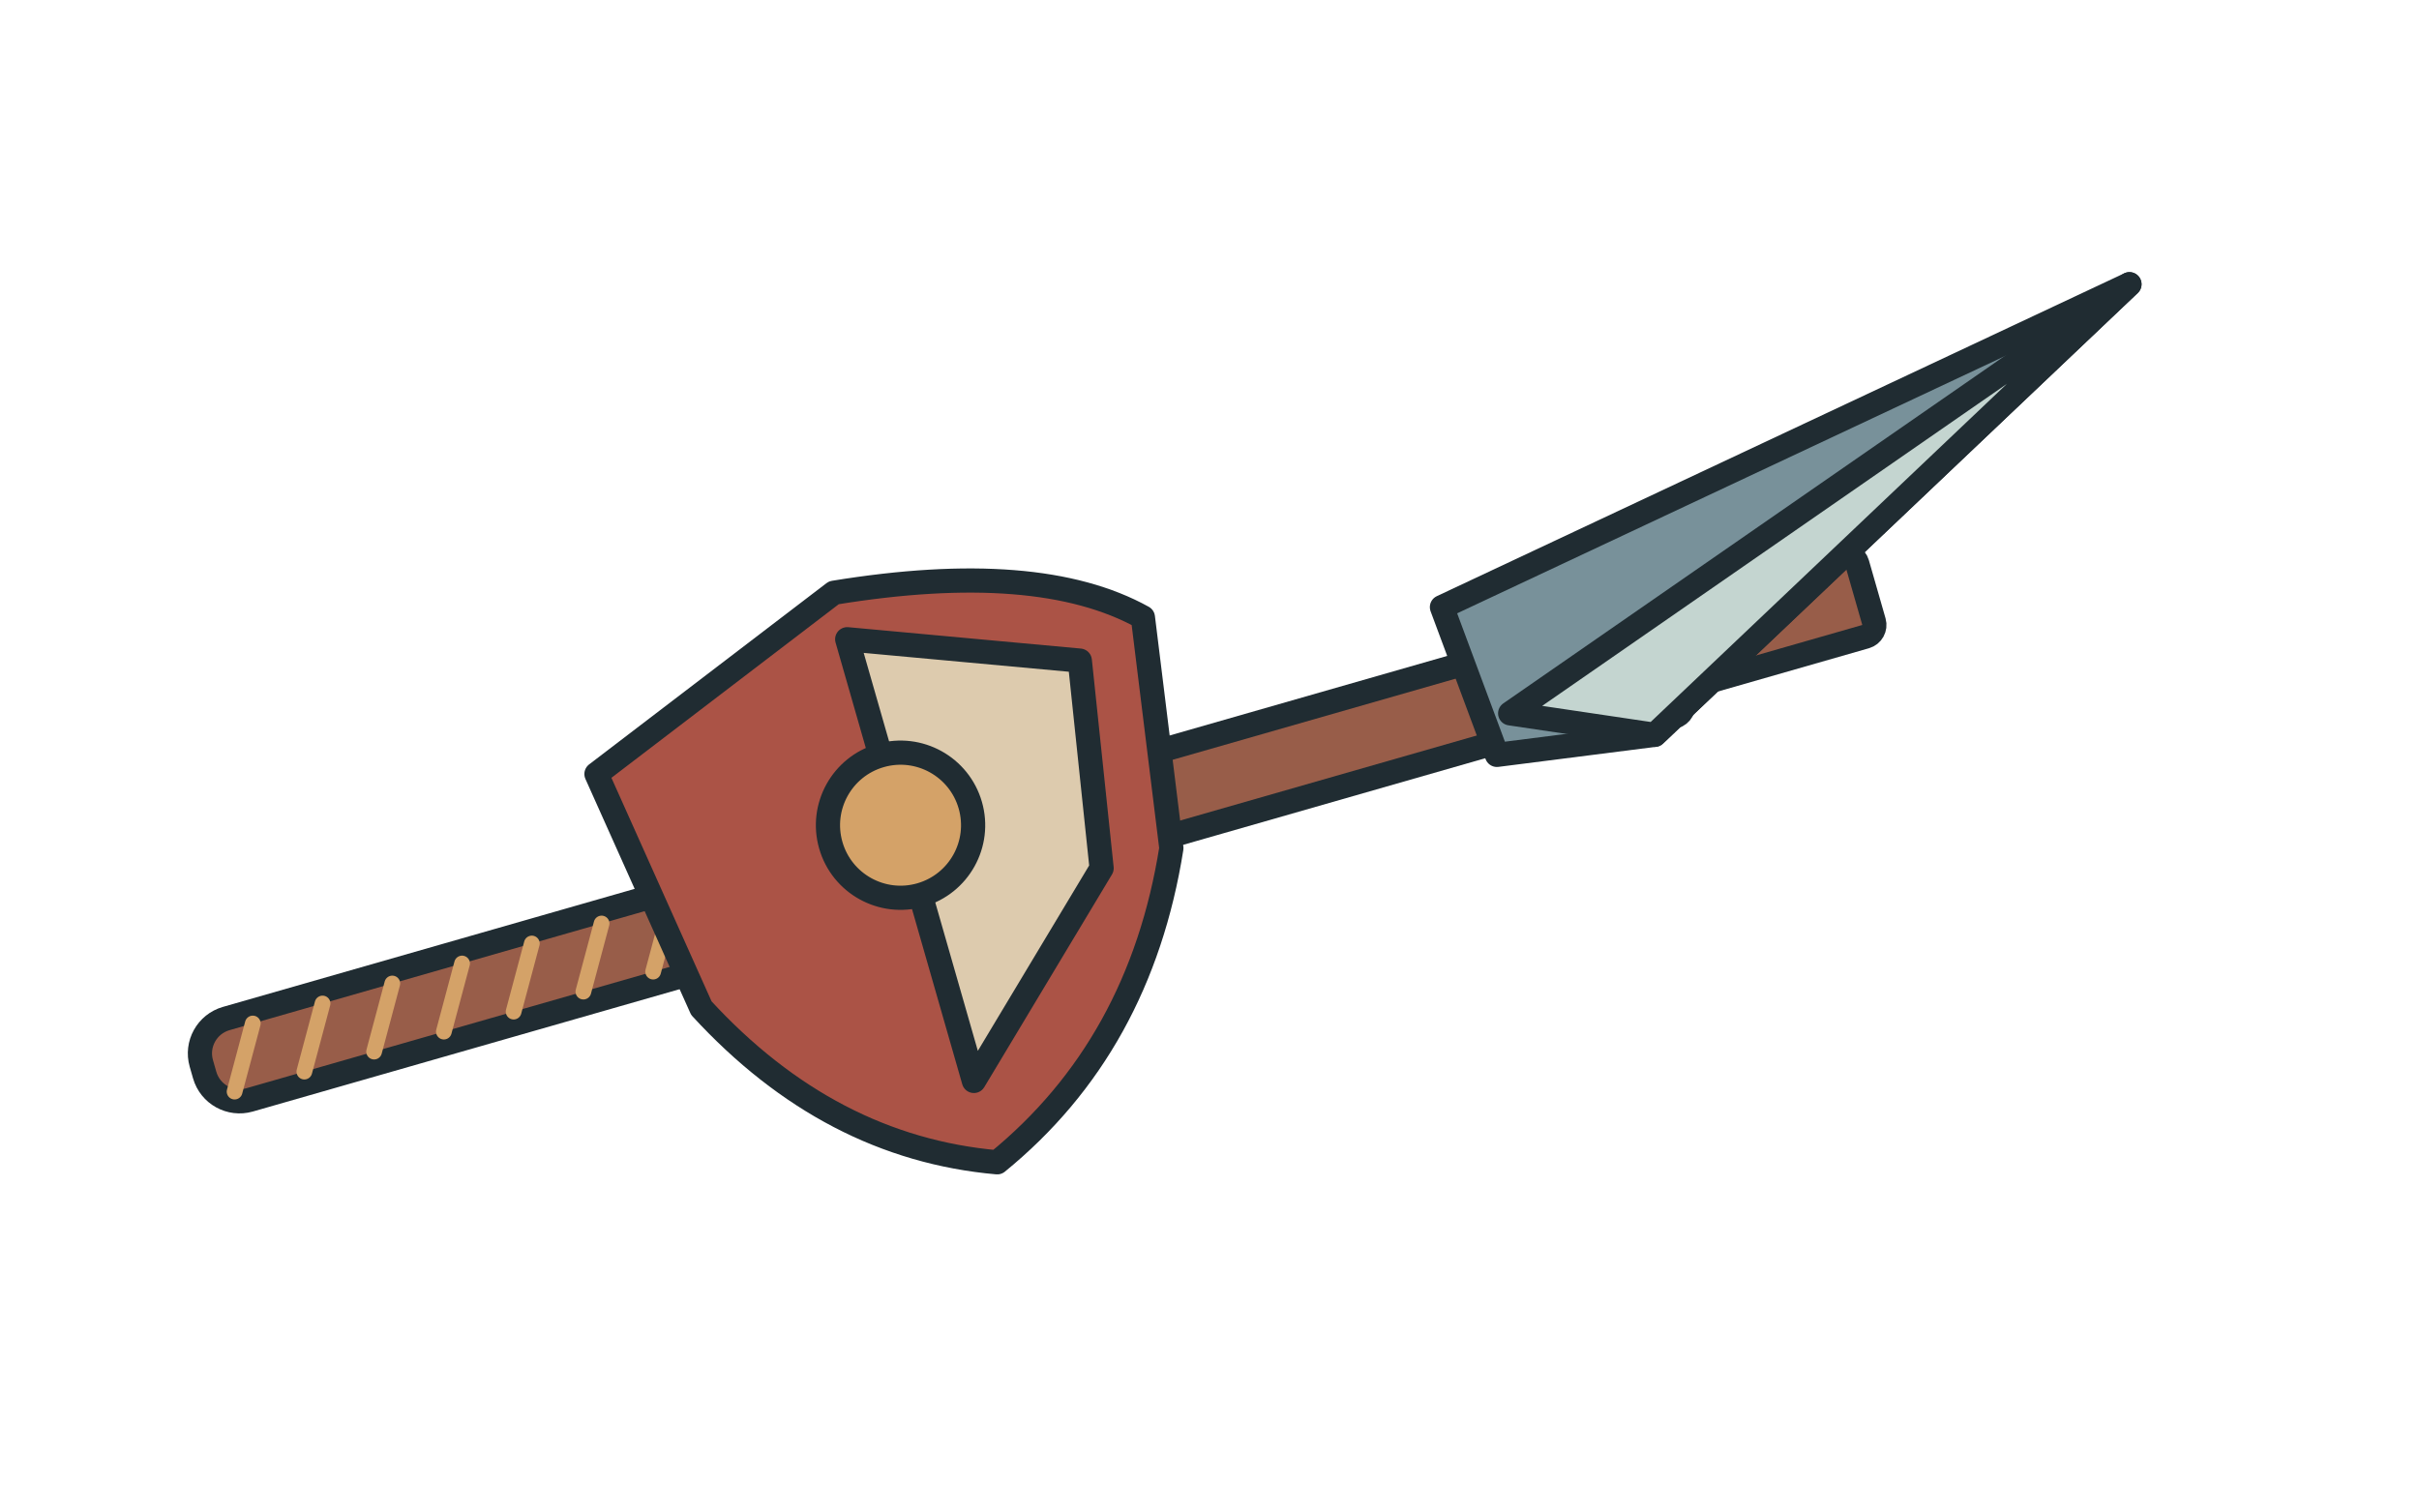
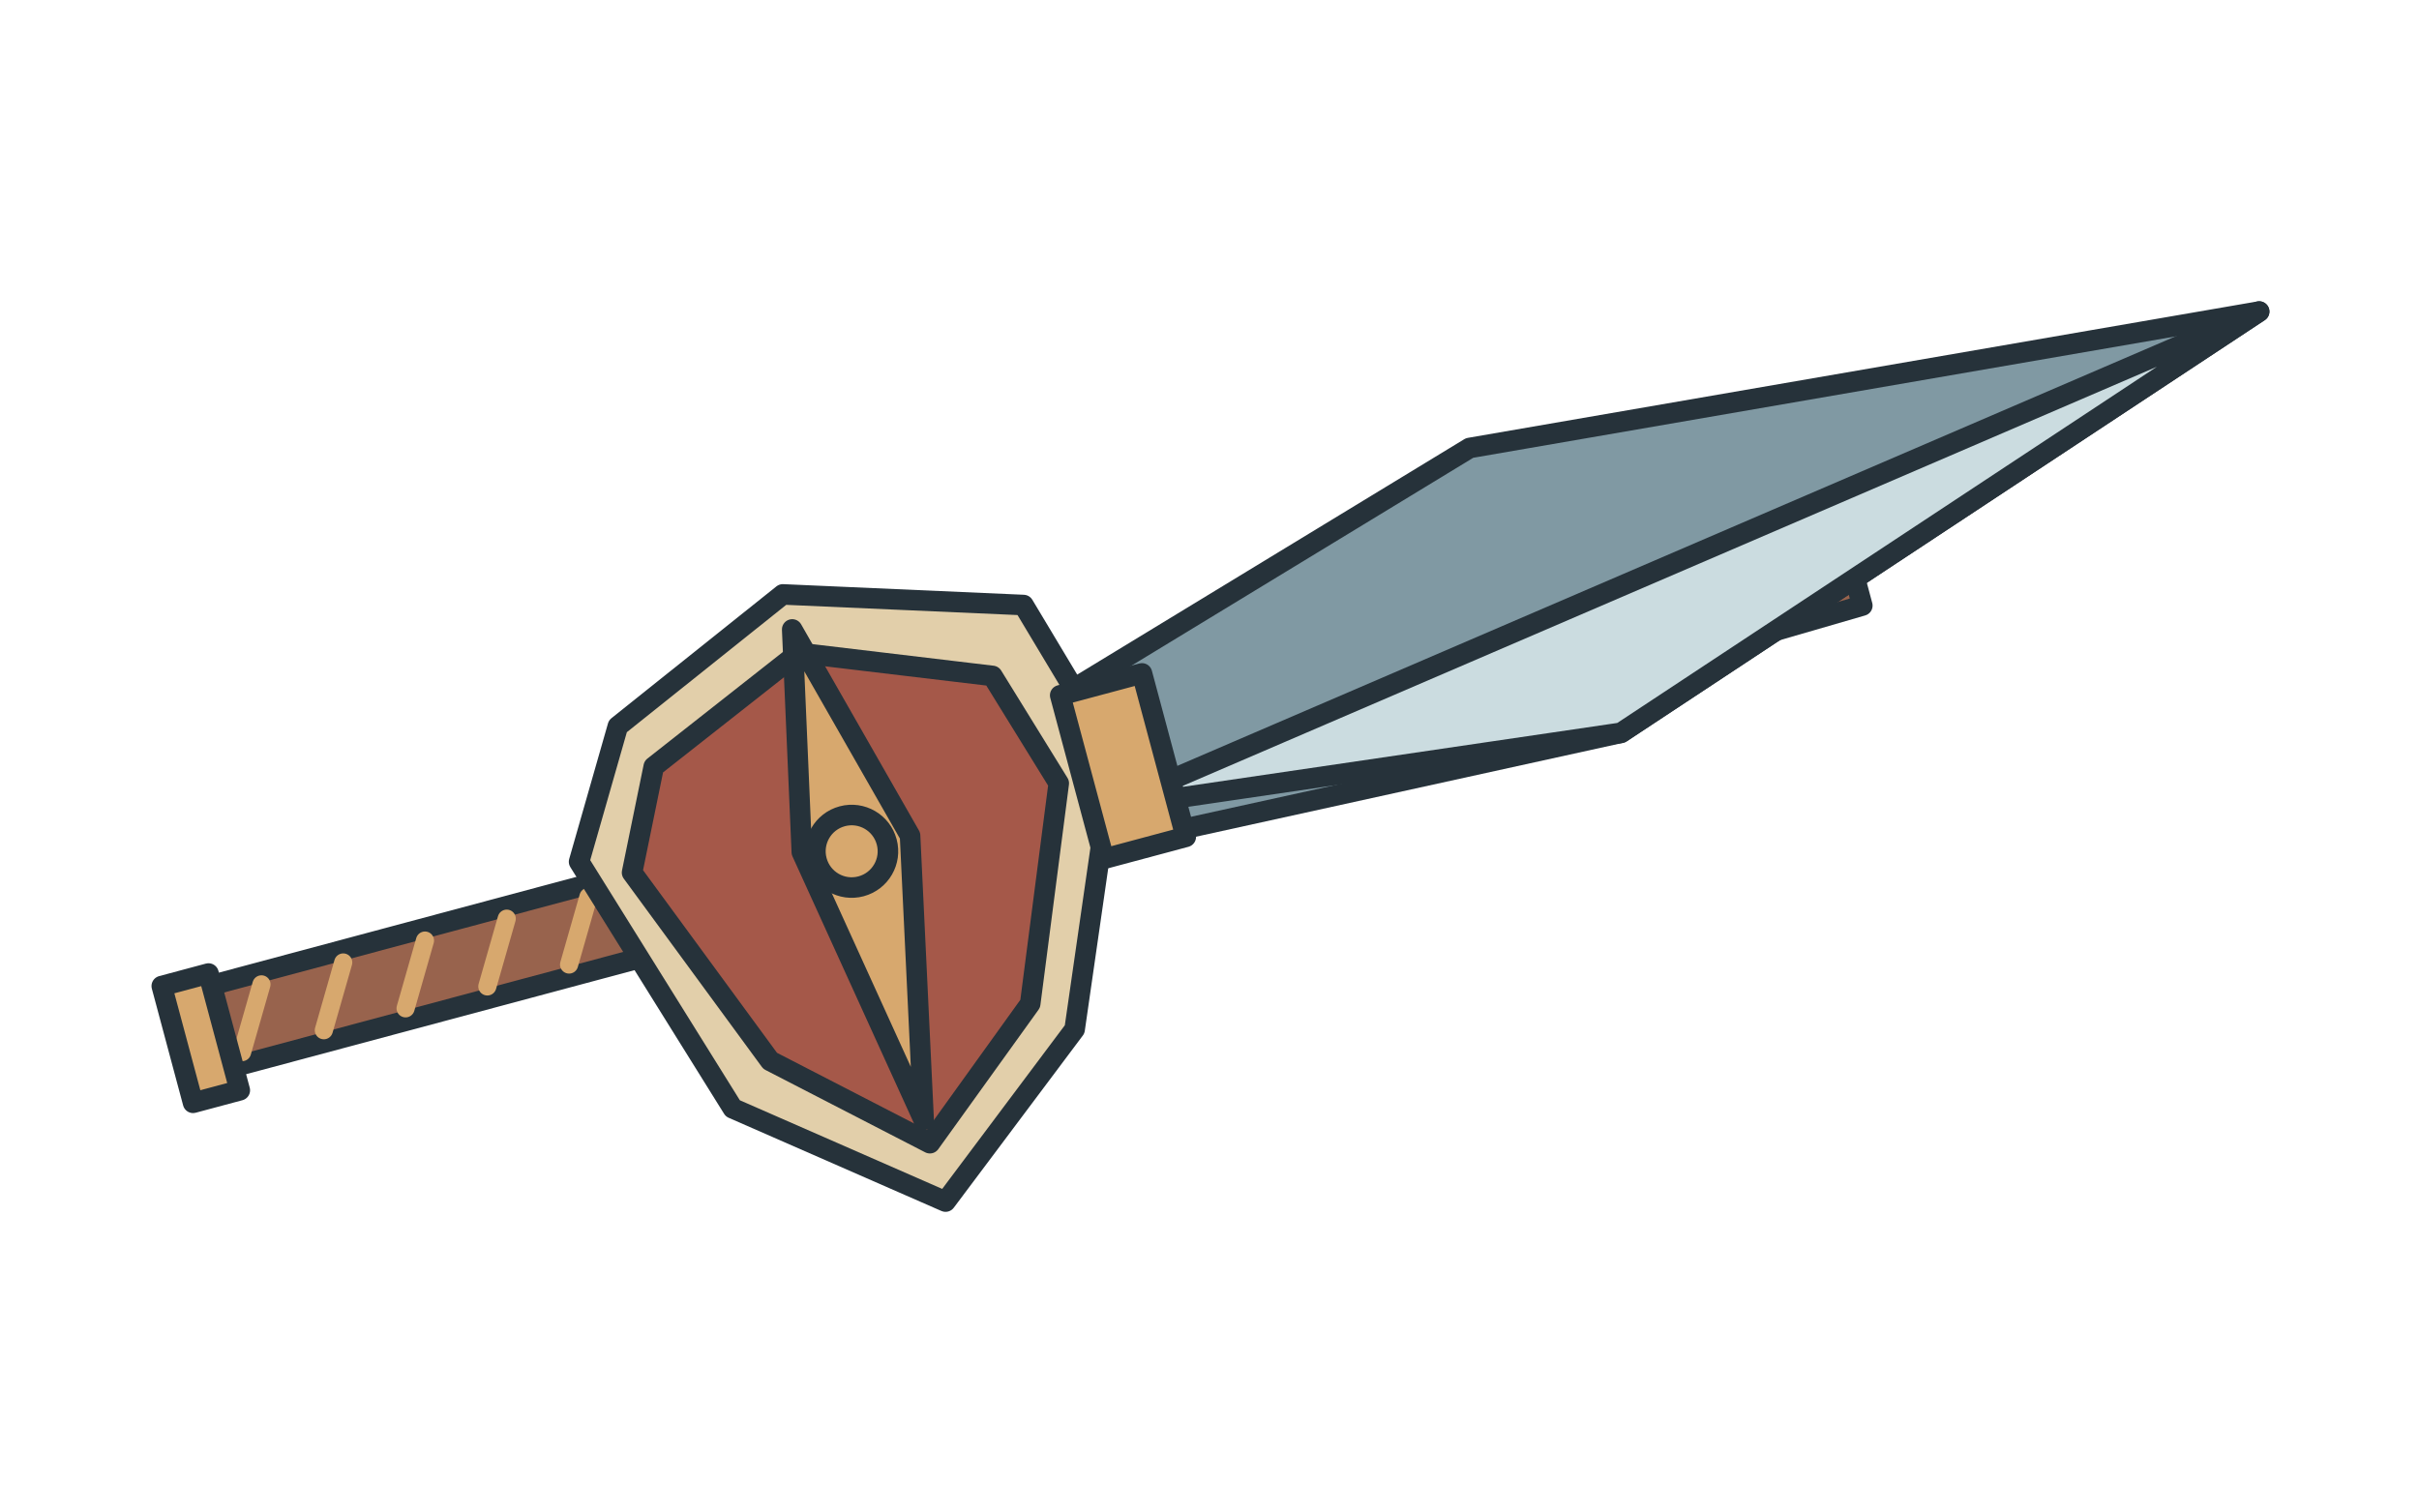
- <svg xmlns="http://www.w3.org/2000/svg" viewBox="0 0 200 125">
-   <g transform="rotate(-16 100 63)" stroke="#202c32" stroke-width="2" stroke-linejoin="round" stroke-linecap="round">
-     <rect x="13" y="61" width="56" height="7" rx="3" fill="#985d49" />
-     <path d="M18 62l-3 5" stroke="#d4a268" stroke-width="1.3" fill="none" />
-     <path d="M24 62l-3 5" stroke="#d4a268" stroke-width="1.3" fill="none" />
-     <path d="M30 62l-3 5" stroke="#d4a268" stroke-width="1.3" fill="none" />
-     <path d="M36 62l-3 5" stroke="#d4a268" stroke-width="1.3" fill="none" />
-     <path d="M42 62l-3 5" stroke="#d4a268" stroke-width="1.3" fill="none" />
-     <path d="M48 62l-3 5" stroke="#d4a268" stroke-width="1.3" fill="none" />
-     <path d="M54 62l-3 5" stroke="#d4a268" stroke-width="1.3" fill="none" />
-     <path d="M60 62l-3 5" stroke="#d4a268" stroke-width="1.3" fill="none" />
-     <path d="M66 62l-3 5" stroke="#d4a268" stroke-width="1.3" fill="none" />
-     <rect x="67" y="61" width="89" height="7" rx="1" fill="#985d49" />
-     <rect x="70" y="59" width="8" height="11" rx="1" fill="#d4a268" />
-     <rect x="131" y="59" width="8" height="11" rx="1" fill="#d4a268" />
-     <path d="M122 56l62 -10 -48 25 -13 -2Z" fill="#78919a" />
-     <path d="M125 66l59 -20 -48 25Z" fill="#c4d5d0" />
-     <g transform="translate(74 61)">
-       <path d="M0 -20Q17 -18 24 -11L21 8Q14 23 0 29Q-13 24 -20 10L-23 -11Z" fill="#ab5346" />
-       <path d="M0 -16L18 -9 15 8 0 22Z" fill="#ddcbae" />
-       <circle cx="0" cy="0" r="6" fill="#d4a268" />
+ <svg xmlns="http://www.w3.org/2000/svg" viewBox="-1.28 1.98 200.07 125.04">
+   <g transform="rotate(-15 100 60)" stroke="#26323a" stroke-width="1.7" stroke-linejoin="round" stroke-linecap="round">
+     <path d="M12 61h45v7h-45Z" fill="#98634d" />
+     <path d="M17 62l-3 5" fill="none" stroke="#d7a86e" stroke-width="1.5" />
+     <path d="M24 62l-3 5" fill="none" stroke="#d7a86e" stroke-width="1.5" />
+     <path d="M31 62l-3 5" fill="none" stroke="#d7a86e" stroke-width="1.5" />
+     <path d="M38 62l-3 5" fill="none" stroke="#d7a86e" stroke-width="1.5" />
+     <path d="M45 62l-3 5" fill="none" stroke="#d7a86e" stroke-width="1.5" />
+     <path d="M52 62l-3 5" fill="none" stroke="#d7a86e" stroke-width="1.5" />
+     <path d="M9 60h4v10h-4Z" fill="#d7a86e" />
+     <path d="M55 61l98 -2 0 7 -98 2Z" fill="#98634d" />
+     <path d="M94 58h6v11h-6Z" fill="#d7a86e" />
+     <path d="M84 57l41 -12 66 6 -60 20 -44 -2Z" fill="#8099a3" />
+     <path d="M88 66l103 -15 -60 20Z" fill="#cbdce0" />
+     <g transform="translate(67 64)">
+       <path d="M0 -22l19 6 4 14 -9 21 -14 11 -15 -12 -7 -23 6 -10Z" fill="#e2cfaa" />
+       <path d="M0 -17l15 6 3 10 -7 17 -11 9 -11 -10 -7 -18 4 -8Z" fill="#a55849" />
+       <path d="M0 -19l5 19 -5 23 -4 -24Z" fill="#d7a86e" />
+       <circle cx="0" cy="0" r="3" fill="#d7a86e" />
    </g>
+     <path d="M87 56h7v14h-7Z" fill="#d7a86e" />
  </g>
</svg>
